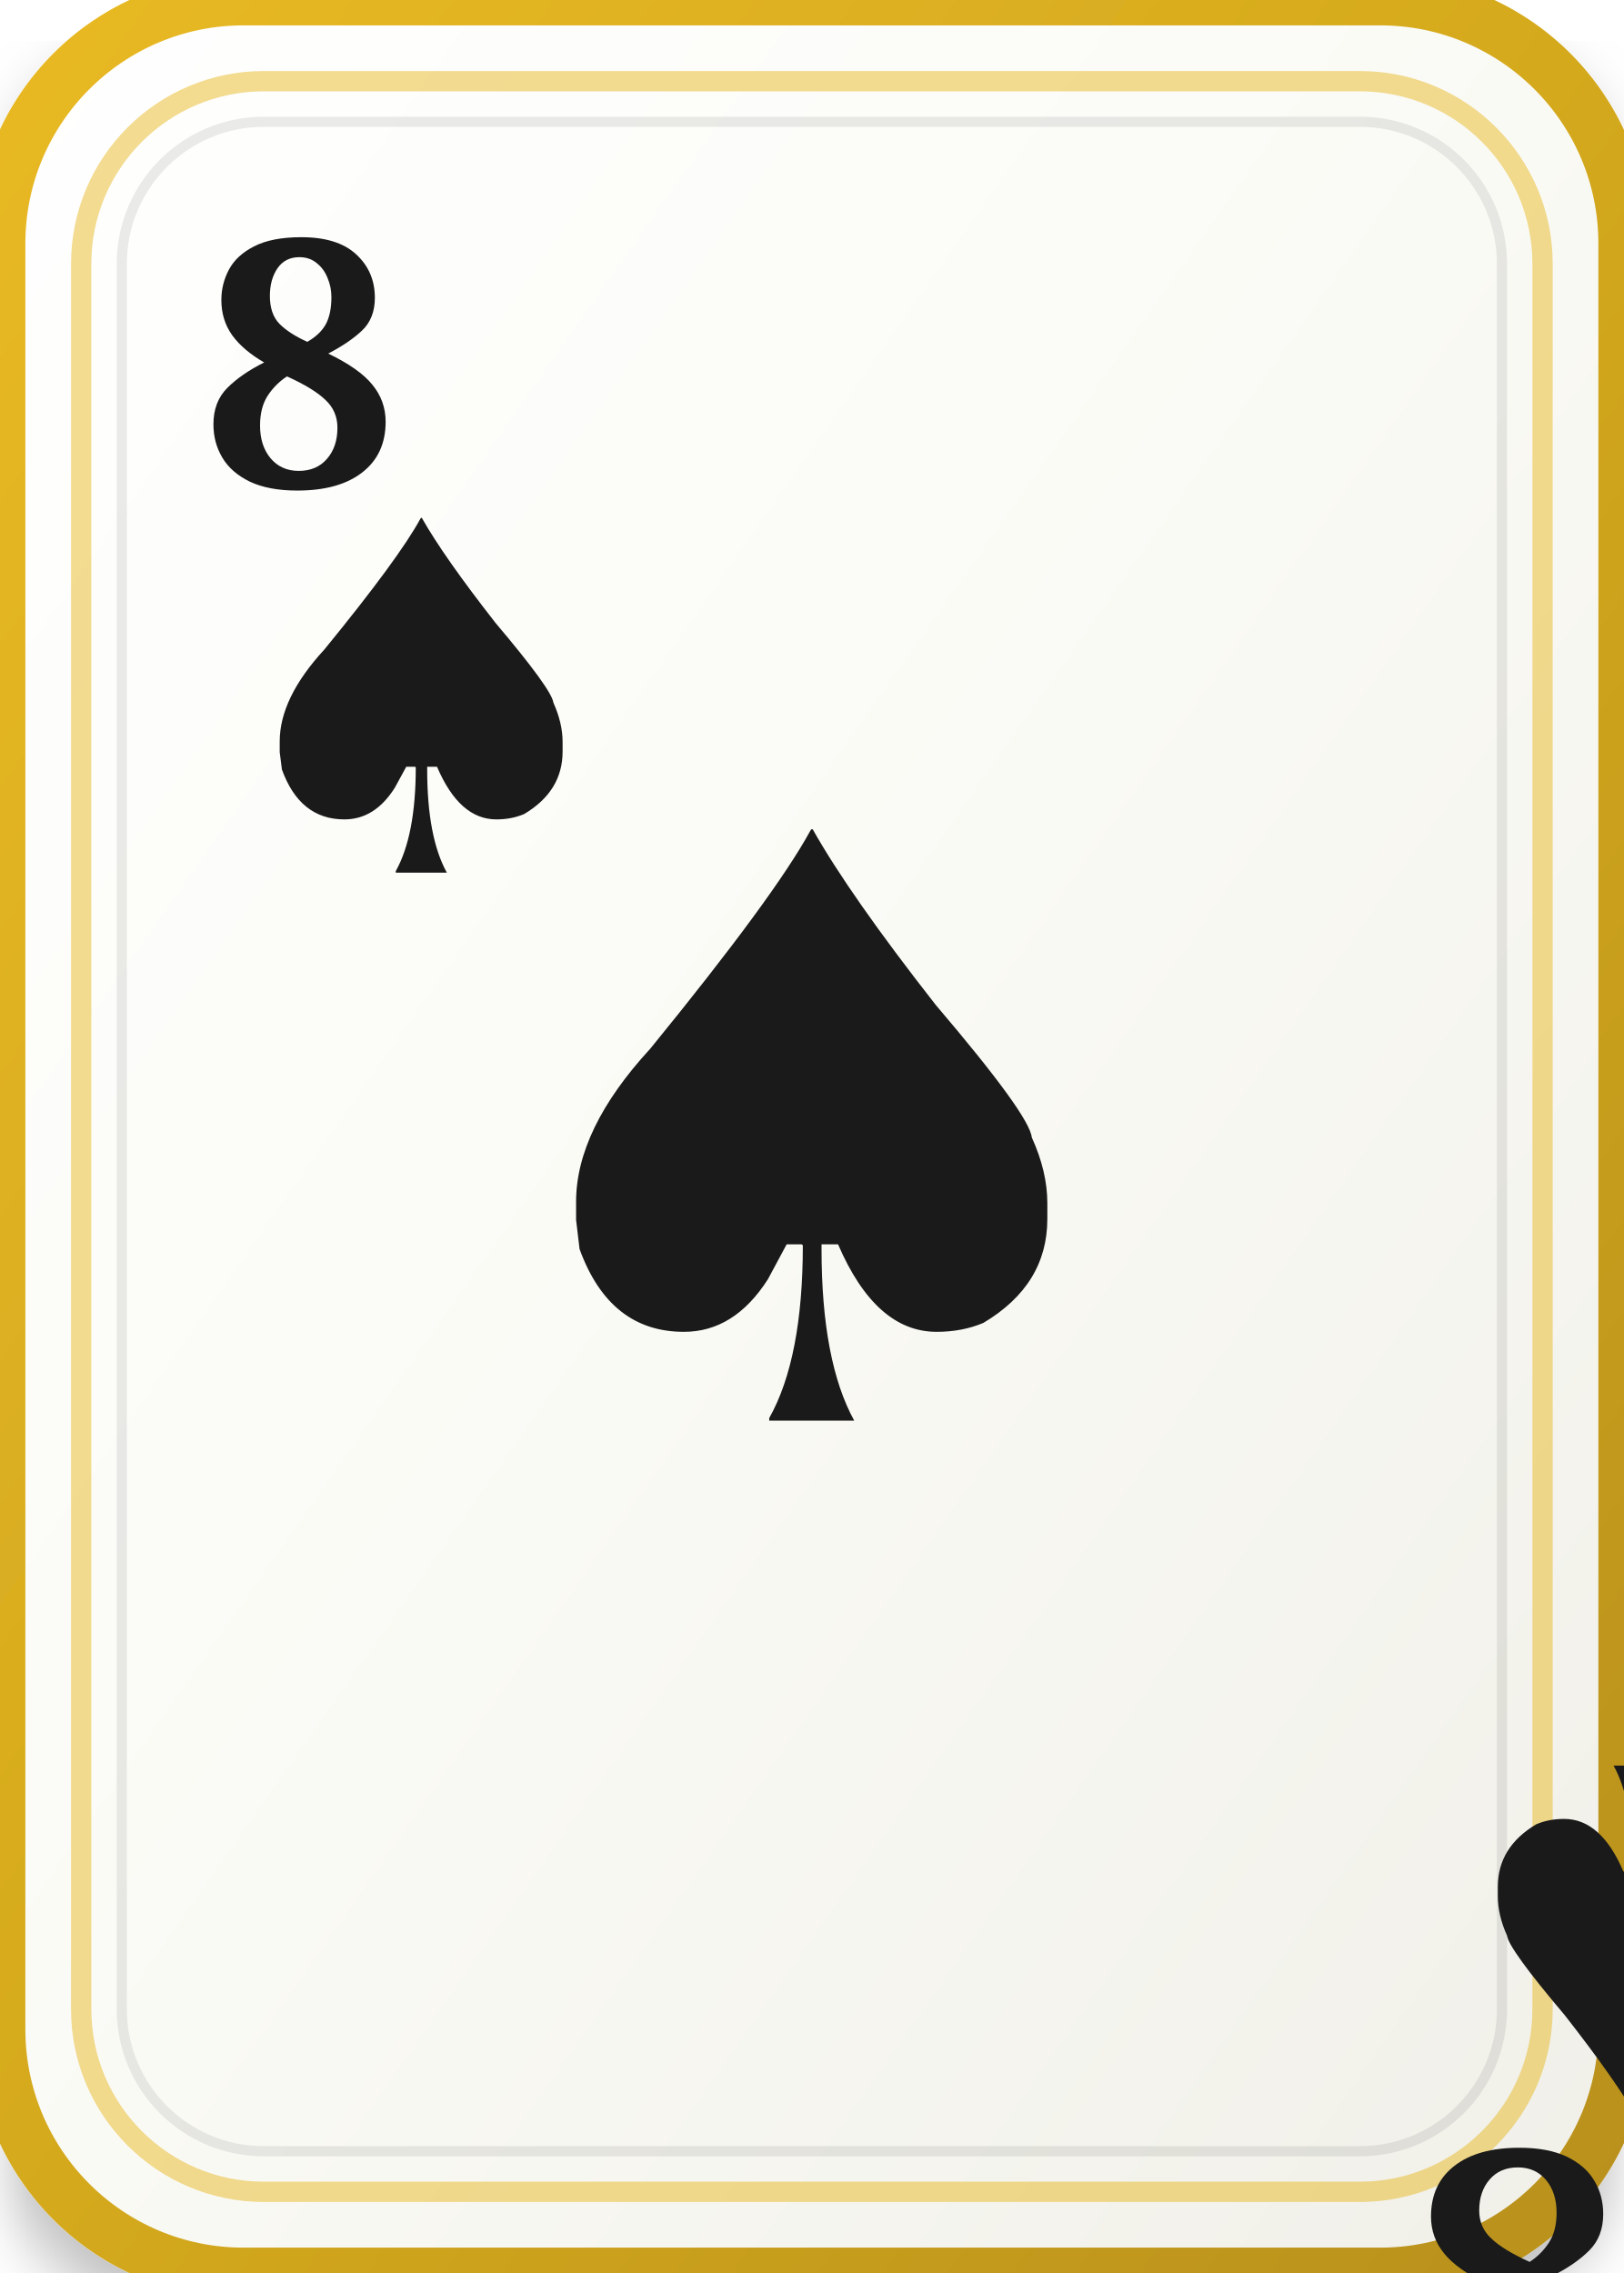
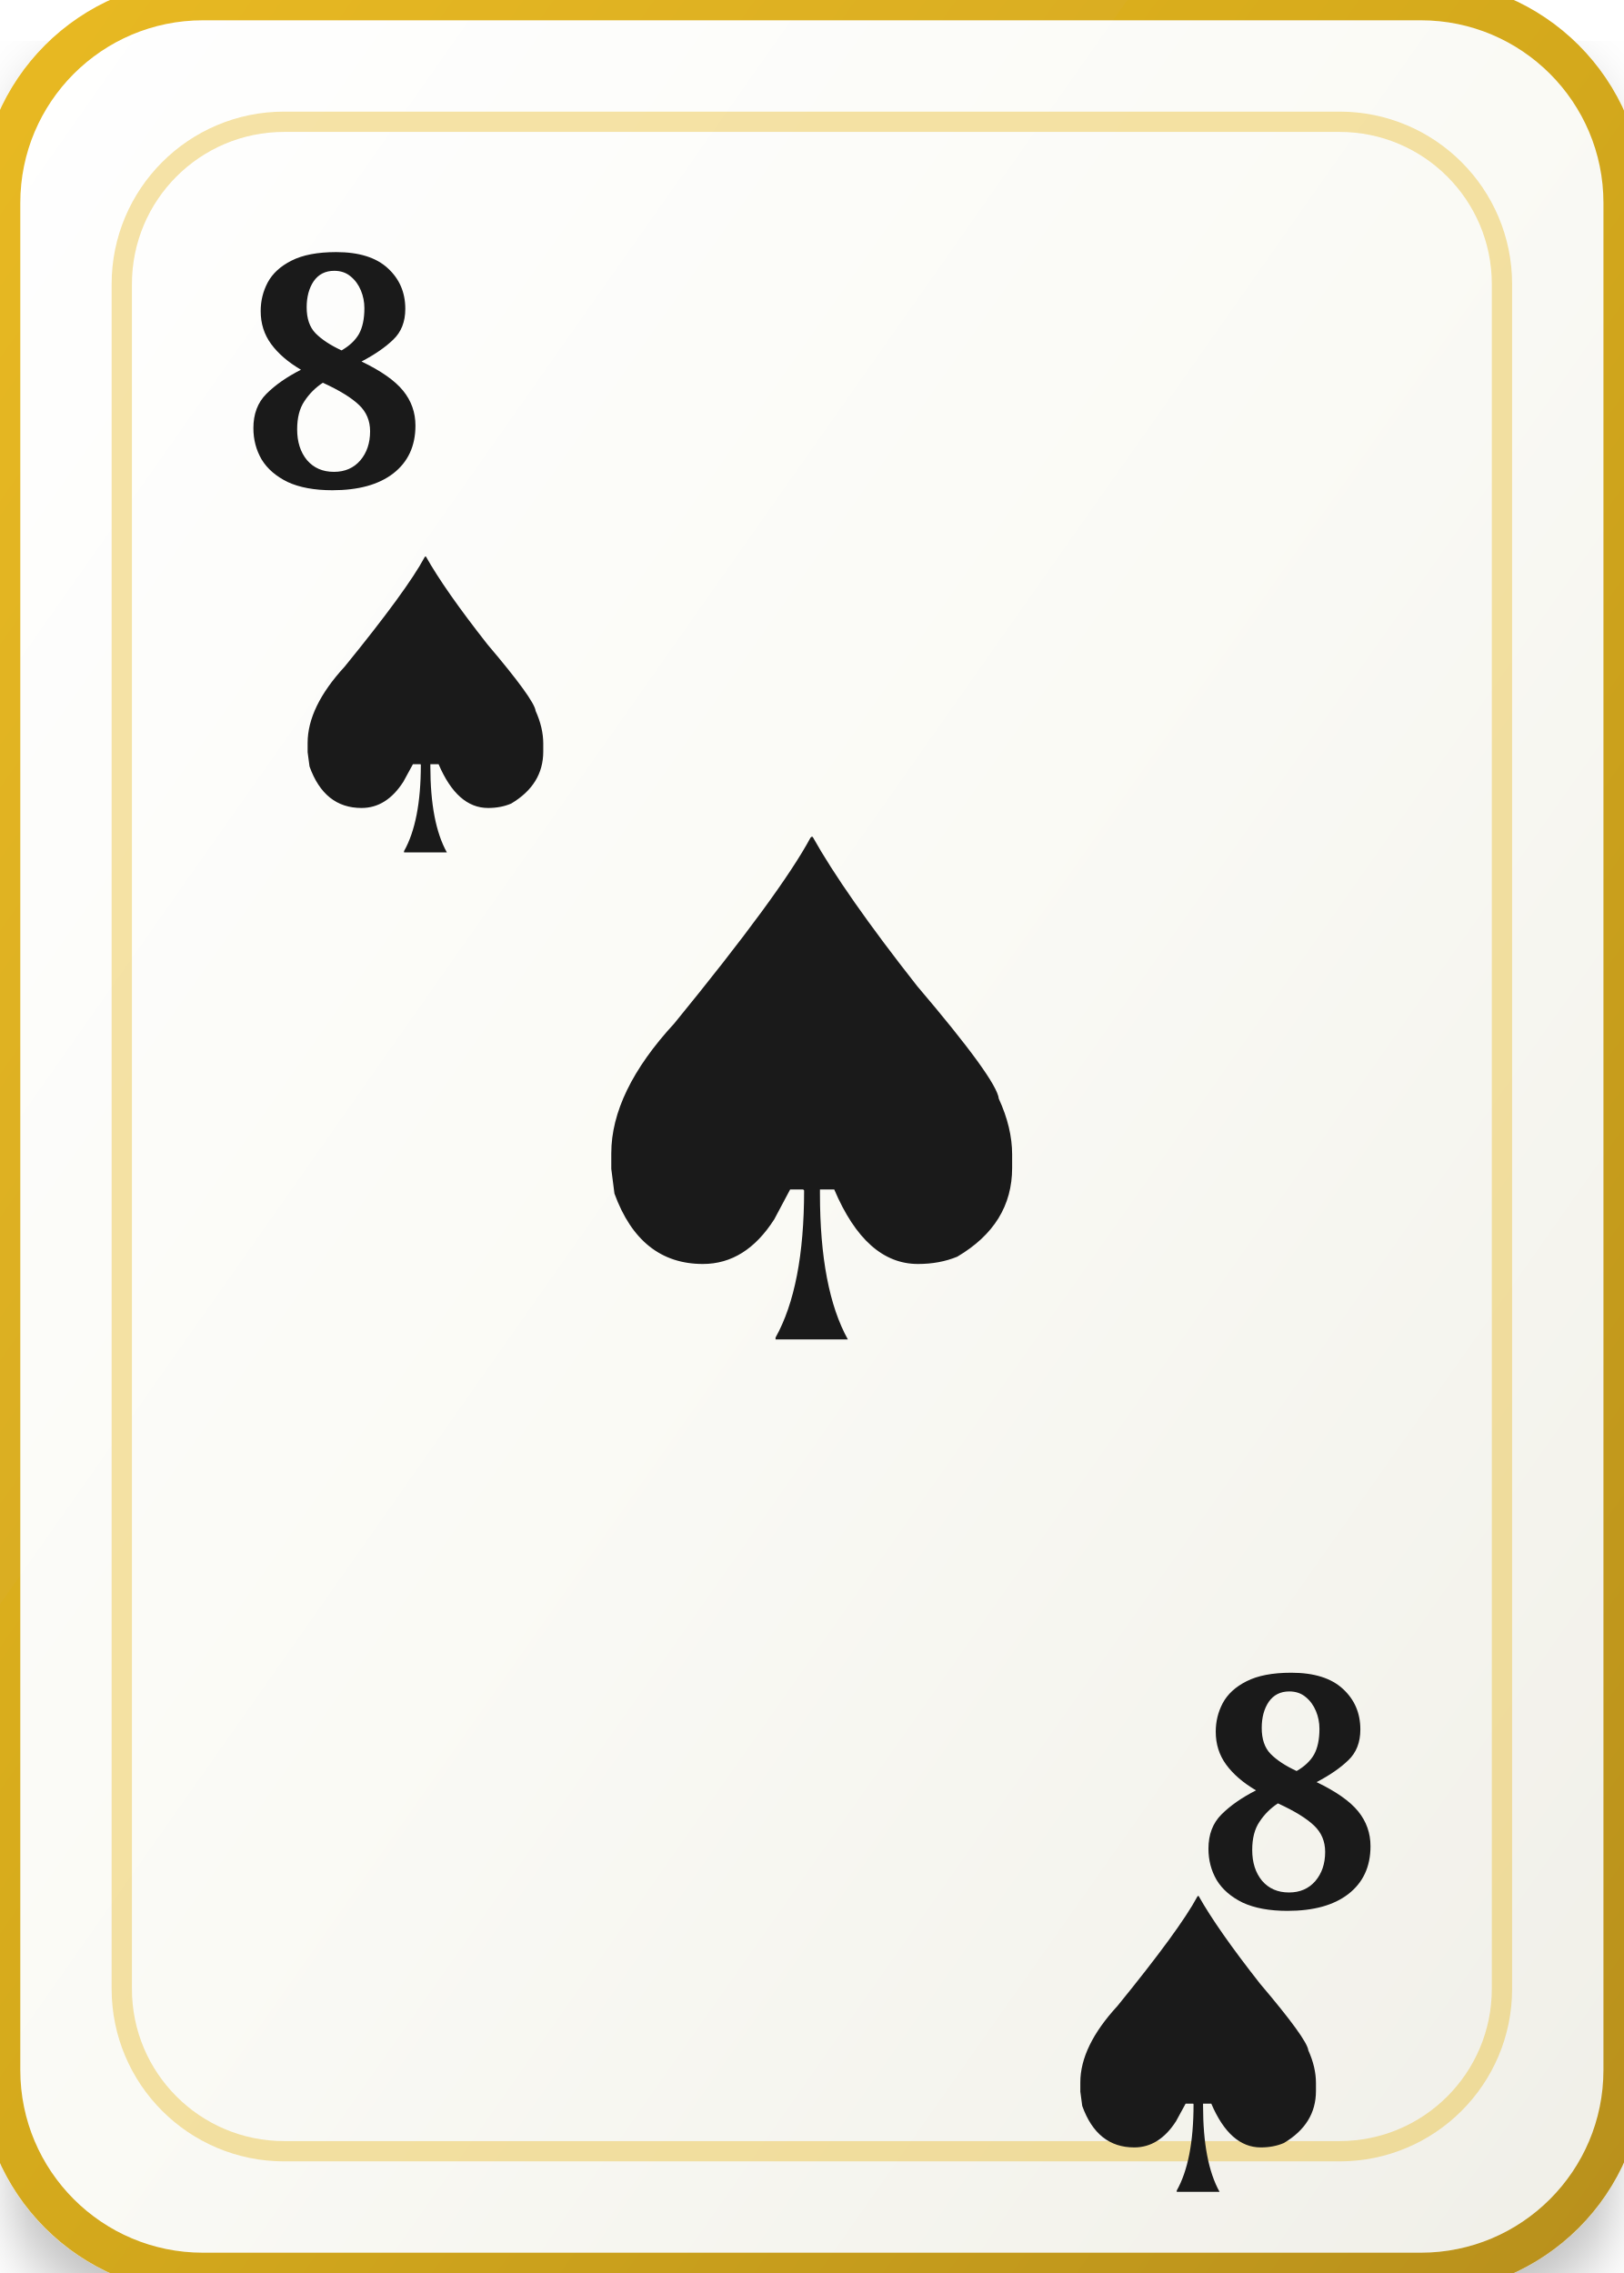
<svg xmlns="http://www.w3.org/2000/svg" viewBox="0 0 80 112" width="80" height="112">
  <defs>
    <linearGradient id="face" x1="0%" y1="0%" x2="100%" y2="100%">
      <stop offset="0%" style="stop-color:#fff" />
      <stop offset="50%" style="stop-color:#fafaf5" />
      <stop offset="100%" style="stop-color:#f0efe8" />
    </linearGradient>
    <linearGradient id="goldEdge" x1="0%" y1="0%" x2="100%" y2="100%">
      <stop offset="0%" style="stop-color:#e8b923" />
      <stop offset="50%" style="stop-color:#d4a91e" />
      <stop offset="100%" style="stop-color:#b8901a" />
    </linearGradient>
    <filter id="shadow" x="-10%" y="-10%" width="120%" height="120%">
      <feDropShadow dx="0" dy="2" stdDeviation="1.5" flood-color="#000" flood-opacity="0.25" />
    </filter>
  </defs>
-   <rect width="80" height="112" rx="12" ry="12" fill="url(#face)" stroke="url(#goldEdge)" stroke-width="2.5" filter="url(#shadow)" />
-   <rect x="4" y="4" width="72" height="104" rx="9" fill="none" stroke="#e8b923" stroke-width="1" opacity="0.5" />
-   <rect x="6" y="6" width="68" height="100" rx="7" fill="none" stroke="rgba(0,0,0,0.08)" stroke-width="0.5" />
-   <text x="10" y="24" font-family="Georgia, serif" font-size="17" font-weight="bold" fill="#1a1a1a">8</text>
-   <text x="10" y="43" font-family="Georgia, serif" font-size="24" fill="#1a1a1a">♠</text>
-   <text x="40" y="70" font-family="Georgia, serif" font-size="40" fill="#1a1a1a" text-anchor="middle" font-weight="bold">♠</text>
-   <text x="70" y="106" font-family="Georgia, serif" font-size="17" font-weight="bold" fill="#1a1a1a" text-anchor="end" transform="rotate(180 70 106)">8</text>
-   <text x="70" y="87" font-family="Georgia, serif" font-size="24" fill="#1a1a1a" text-anchor="end" transform="rotate(180 70 87)">♠</text>
+   <rect width="80" height="112" rx="10" ry="10" fill="url(#face)" stroke="url(#goldEdge)" stroke-width="2" filter="url(#shadow)" />
+   <rect x="6" y="6" width="68" height="100" rx="8" fill="none" stroke="#e8b923" stroke-width="1" opacity="0.4" />
+   <text x="12" y="24" font-family="Georgia, serif" font-size="16" font-weight="bold" fill="#1a1a1a">8</text>
+   <text x="12" y="42" font-family="Georgia, serif" font-size="20" fill="#1a1a1a">♠</text>
+   <text x="40" y="66" font-family="Georgia, serif" font-size="34" fill="#1a1a1a" text-anchor="middle" font-weight="bold">♠</text>
+   <text x="68" y="94" font-family="Georgia, serif" font-size="16" font-weight="bold" fill="#1a1a1a" text-anchor="end">8</text>
+   <text x="68" y="108" font-family="Georgia, serif" font-size="20" fill="#1a1a1a" text-anchor="end">♠</text>
</svg>
